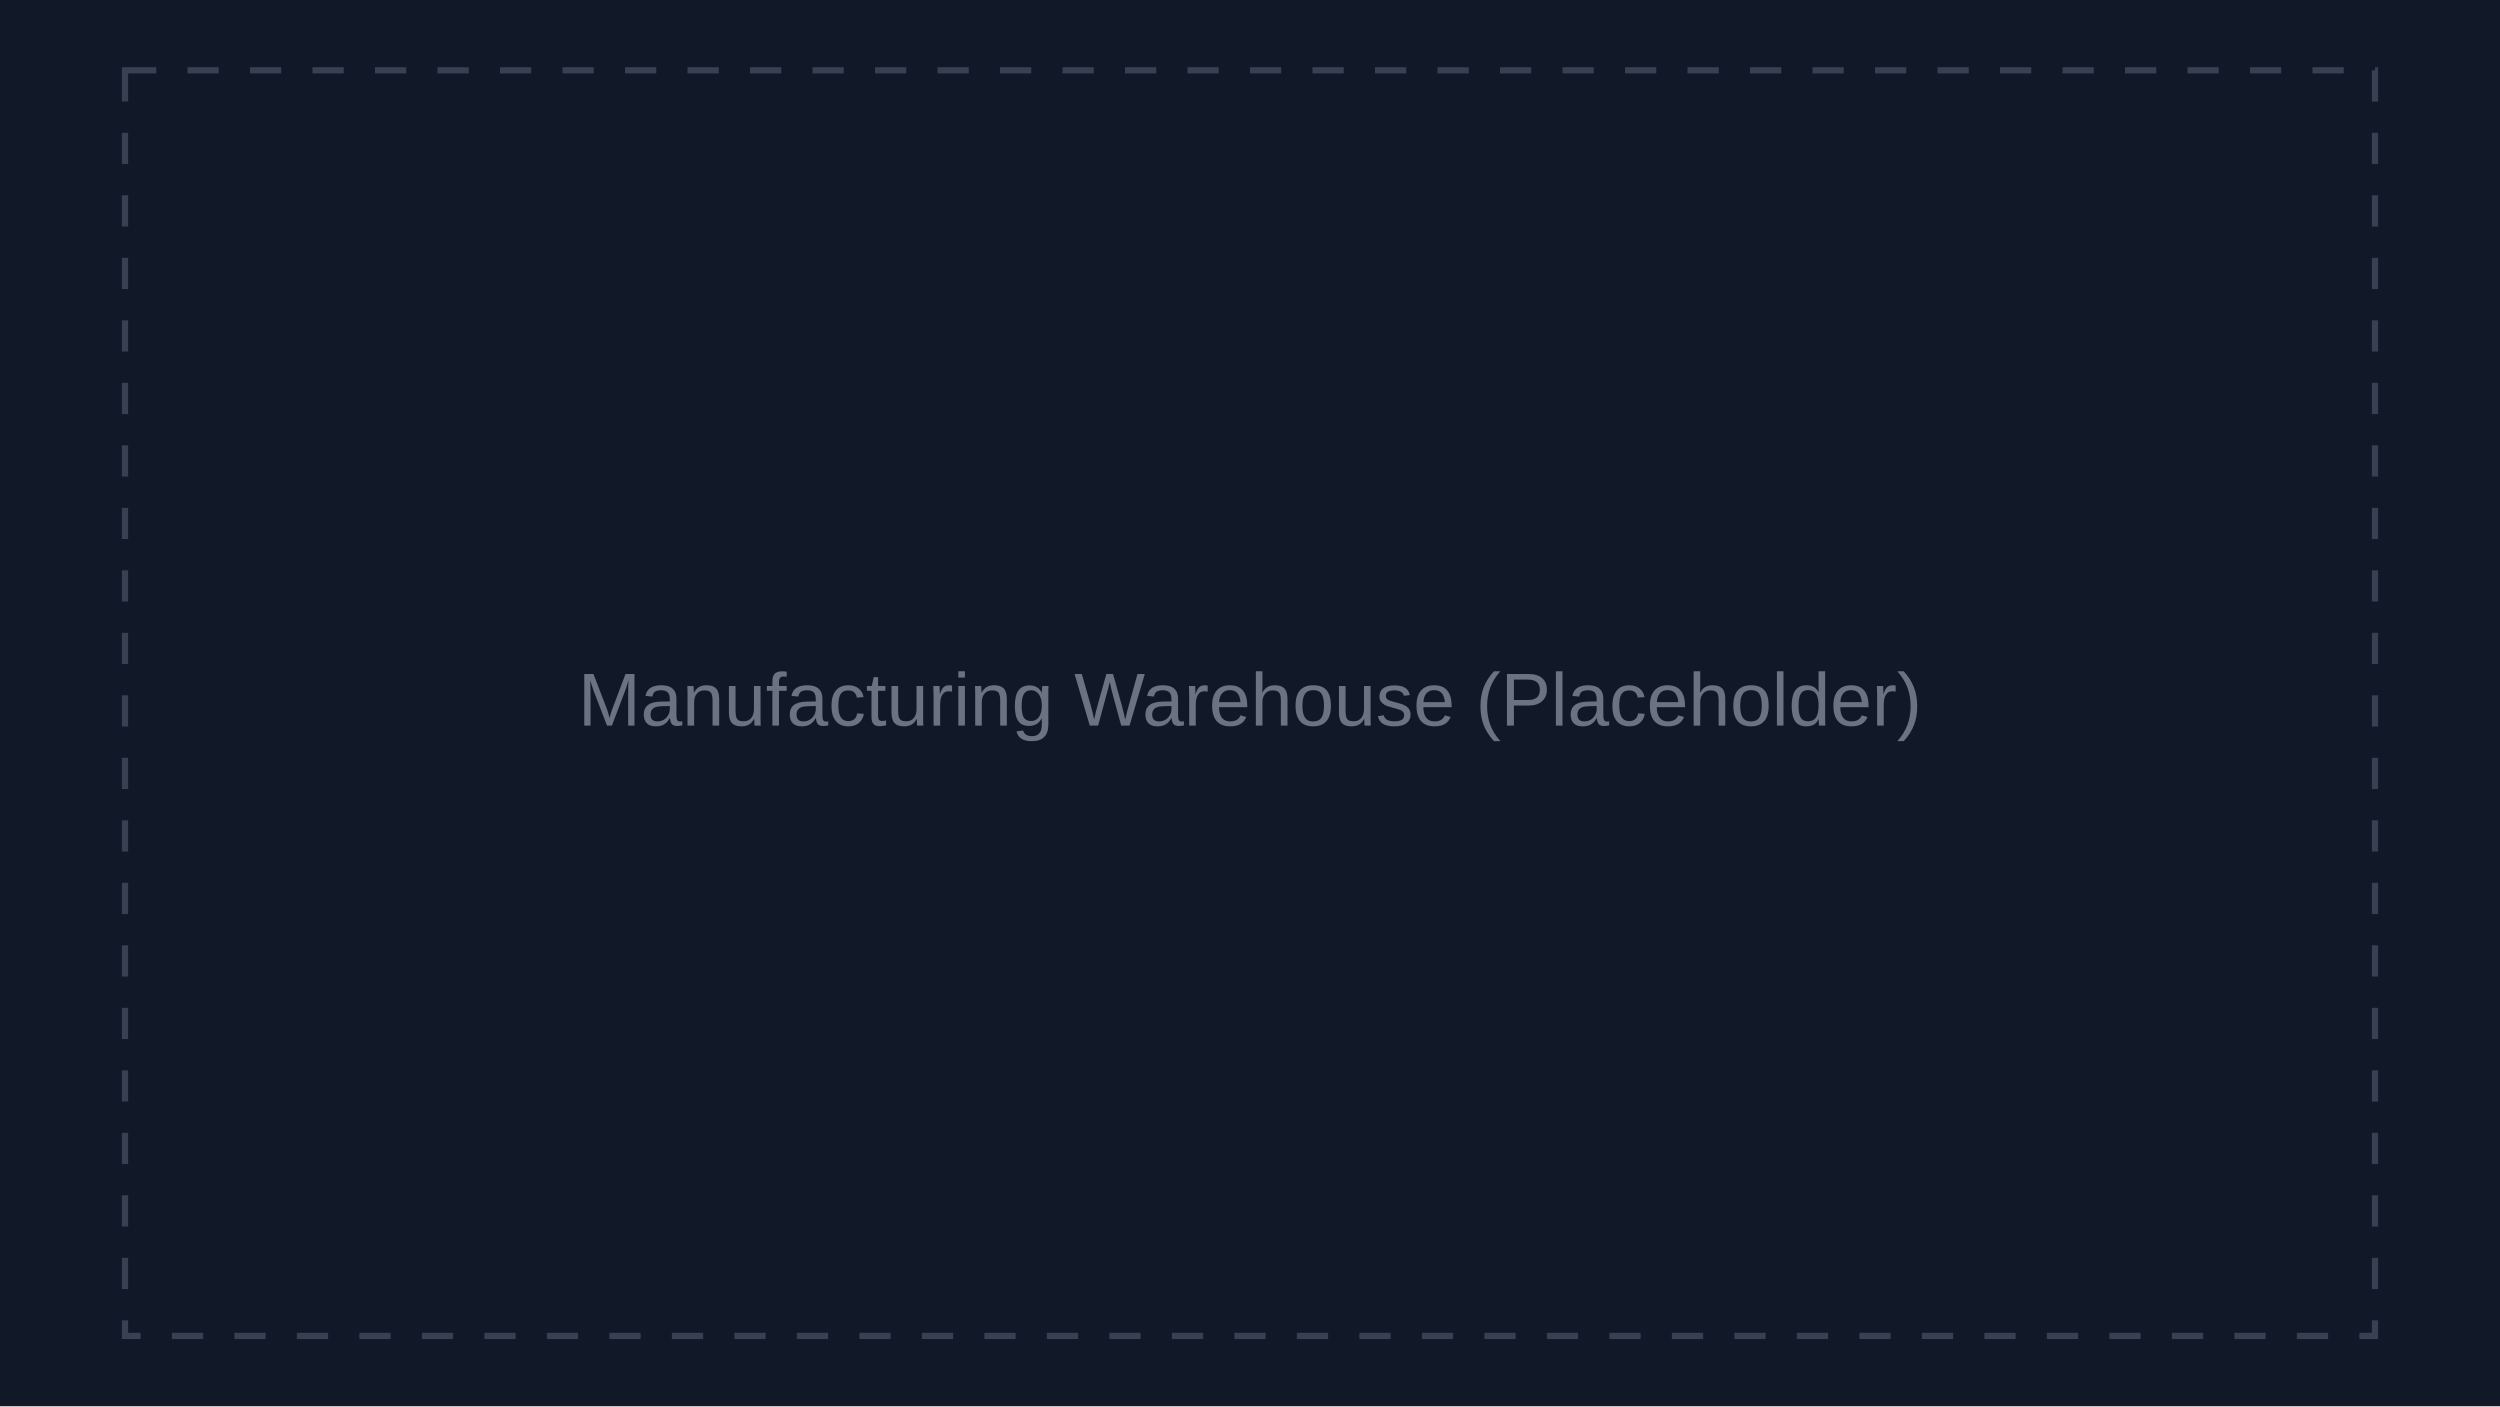
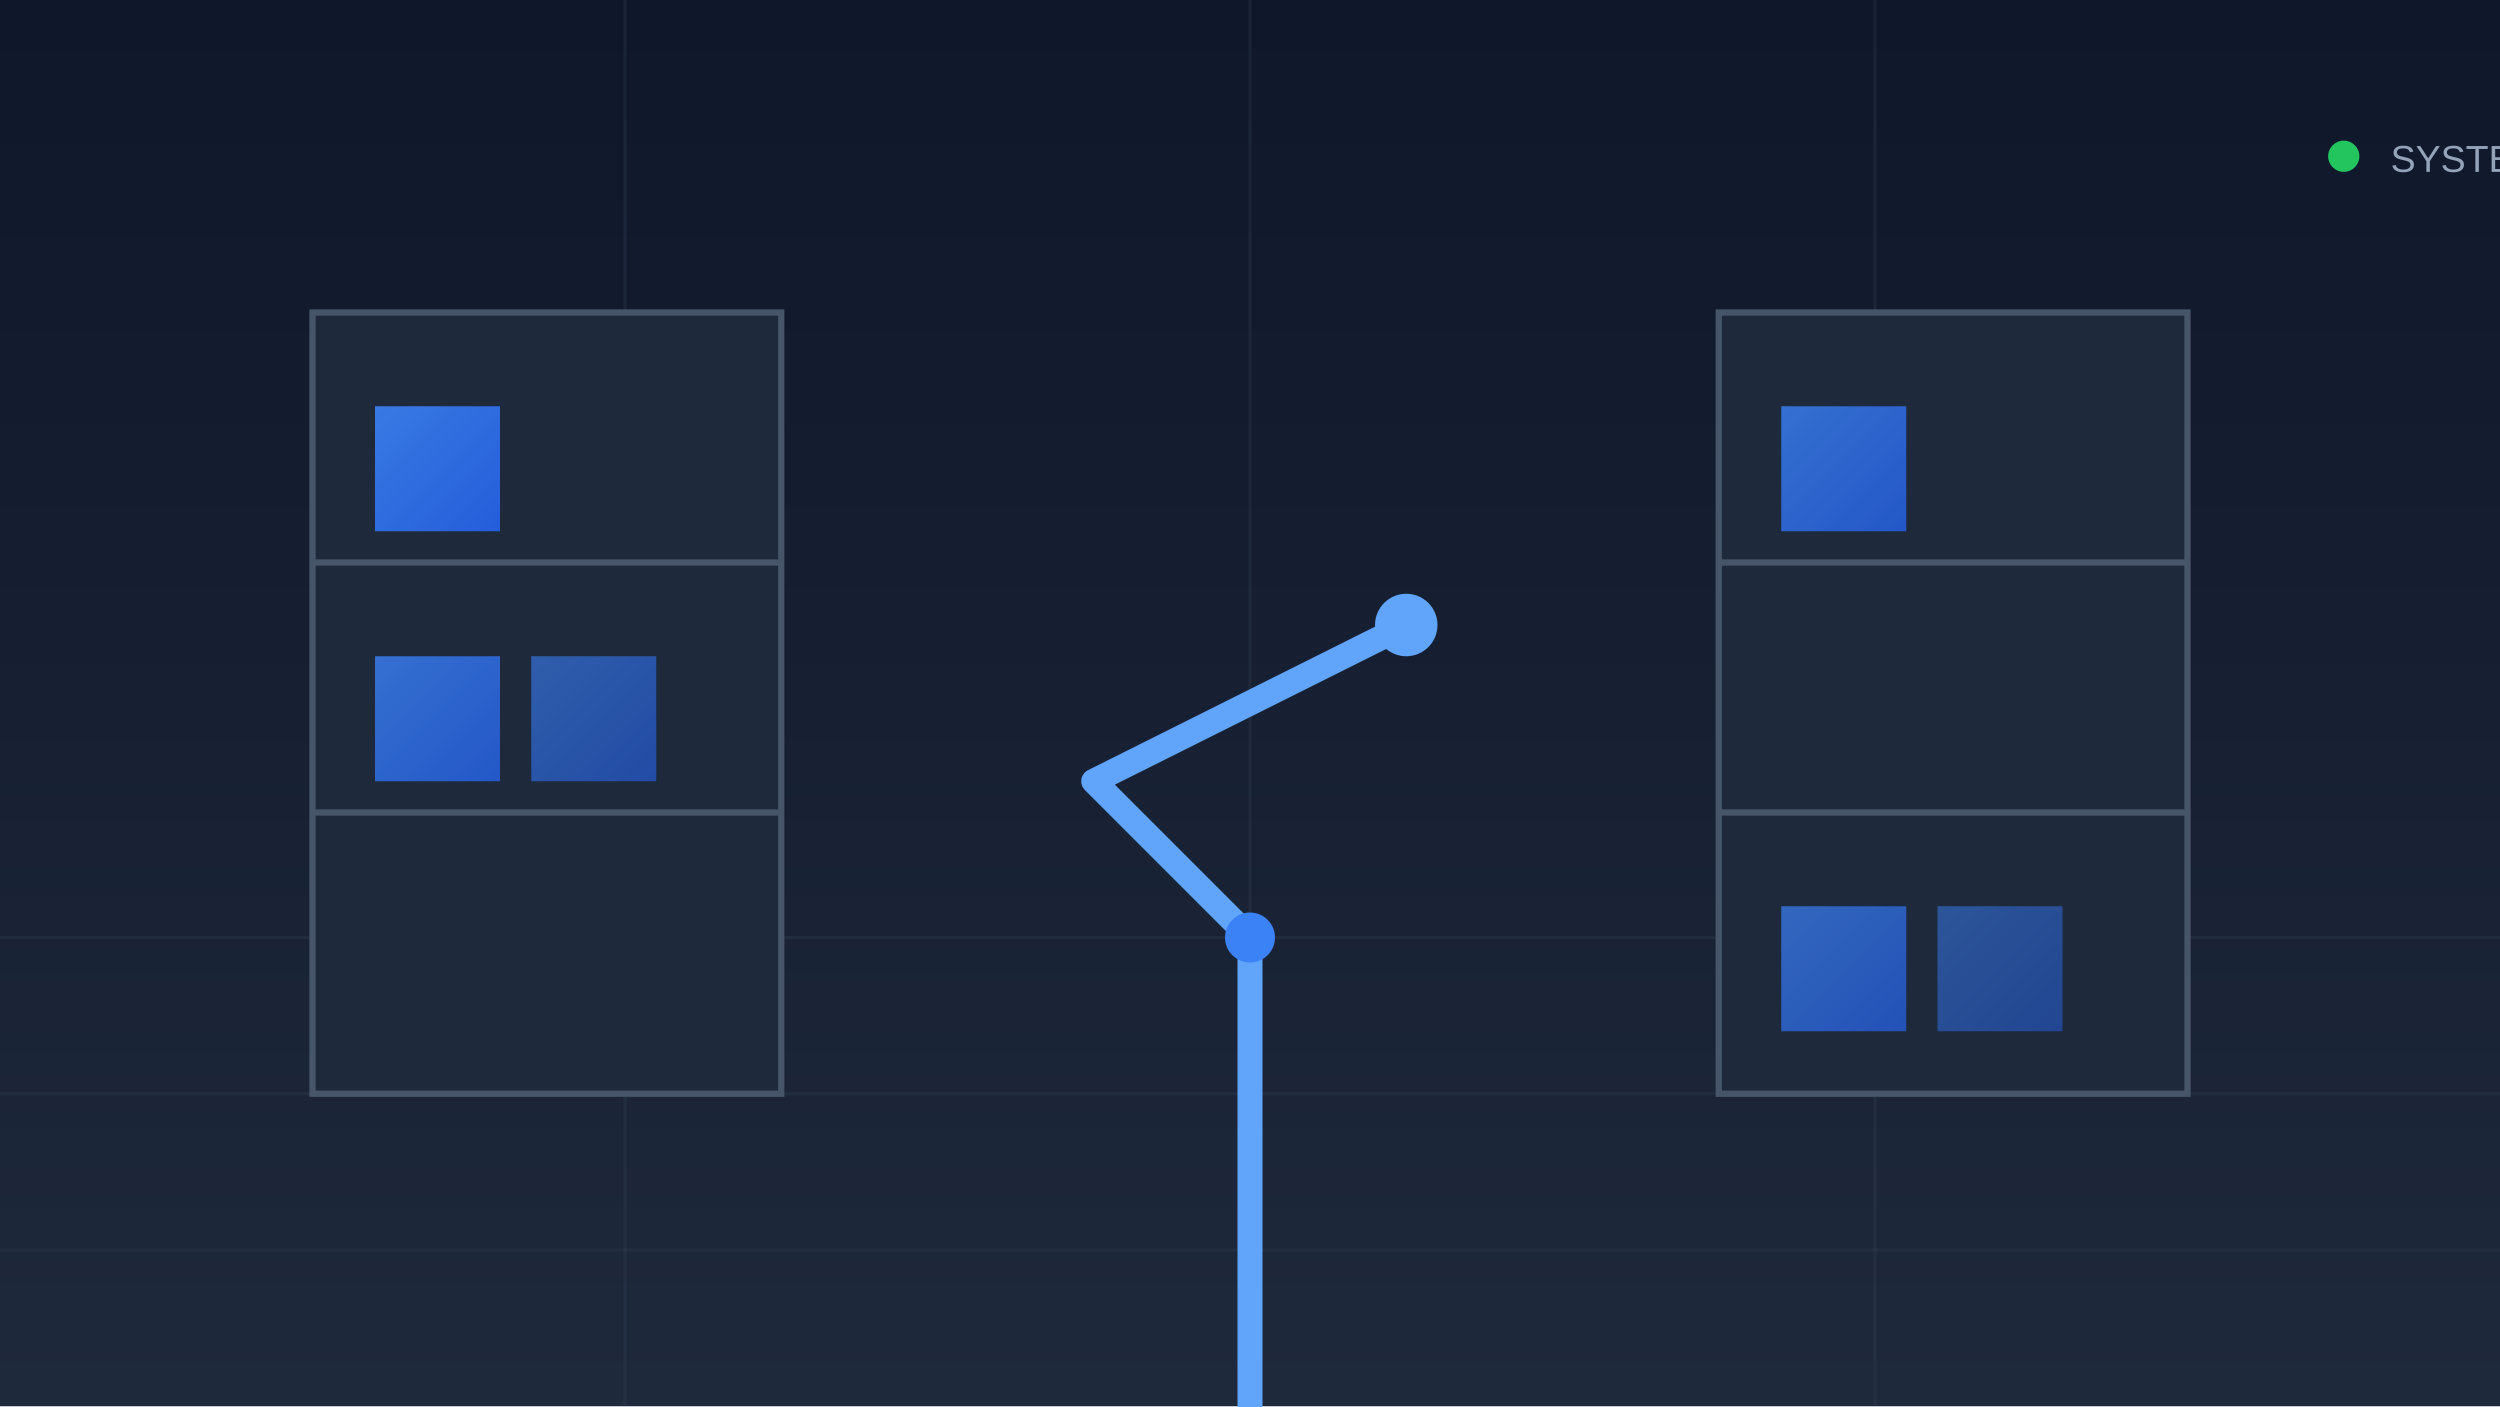
- <svg xmlns="http://www.w3.org/2000/svg" width="800" height="450">
-   <rect width="100%" height="100%" fill="#111827" />
-   <text x="50%" y="50%" font-family="Arial" font-size="24" fill="#6B7280" text-anchor="middle" dy=".3em">Manufacturing Warehouse (Placeholder)</text>
-   <rect x="5%" y="5%" width="90%" height="90%" fill="none" stroke="#374151" stroke-width="2" stroke-dasharray="10 10" />
+ <svg xmlns="http://www.w3.org/2000/svg" width="800" height="450" viewBox="0 0 800 450">
+   <defs>
+     <linearGradient id="bg" x1="0%" y1="0%" x2="0%" y2="100%">
+       <stop offset="0%" style="stop-color:#0f172a;stop-opacity:1" />
+       <stop offset="100%" style="stop-color:#1e293b;stop-opacity:1" />
+     </linearGradient>
+     <linearGradient id="box" x1="0%" y1="0%" x2="100%" y2="100%">
+       <stop offset="0%" style="stop-color:#3b82f6;stop-opacity:1" />
+       <stop offset="100%" style="stop-color:#2563eb;stop-opacity:1" />
+     </linearGradient>
+   </defs>
+   <rect width="100%" height="100%" fill="url(#bg)" />
+   <path d="M0 400 L800 400 M0 350 L800 350 M0 300 L800 300" stroke="#334155" stroke-width="1" opacity="0.3" />
+   <path d="M200 0 L200 450 M400 0 L400 450 M600 0 L600 450" stroke="#334155" stroke-width="1" opacity="0.3" />
+   <rect x="100" y="100" width="150" height="250" fill="#1e293b" stroke="#475569" stroke-width="2" />
+   <rect x="550" y="100" width="150" height="250" fill="#1e293b" stroke="#475569" stroke-width="2" />
+   <line x1="100" y1="180" x2="250" y2="180" stroke="#475569" stroke-width="2" />
+   <line x1="100" y1="260" x2="250" y2="260" stroke="#475569" stroke-width="2" />
+   <line x1="550" y1="180" x2="700" y2="180" stroke="#475569" stroke-width="2" />
+   <line x1="550" y1="260" x2="700" y2="260" stroke="#475569" stroke-width="2" />
+   <rect x="120" y="210" width="40" height="40" fill="url(#box)" opacity="0.8" />
+   <rect x="170" y="210" width="40" height="40" fill="url(#box)" opacity="0.6" />
+   <rect x="120" y="130" width="40" height="40" fill="url(#box)" opacity="0.9" />
+   <rect x="570" y="290" width="40" height="40" fill="url(#box)" opacity="0.7" />
+   <rect x="620" y="290" width="40" height="40" fill="url(#box)" opacity="0.5" />
+   <rect x="570" y="130" width="40" height="40" fill="url(#box)" opacity="0.8" />
+   <path d="M400 450 L400 300 L350 250 L450 200" stroke="#60a5fa" stroke-width="8" fill="none" stroke-linecap="round" stroke-linejoin="round" />
+   <circle cx="450" cy="200" r="10" fill="#60a5fa" />
+   <circle cx="400" cy="300" r="8" fill="#3b82f6" />
+   <circle cx="750" cy="50" r="5" fill="#22c55e" />
+   <text x="765" y="55" font-family="Arial" font-size="12" fill="#94a3b8">SYSTEM ONLINE</text>
</svg>
